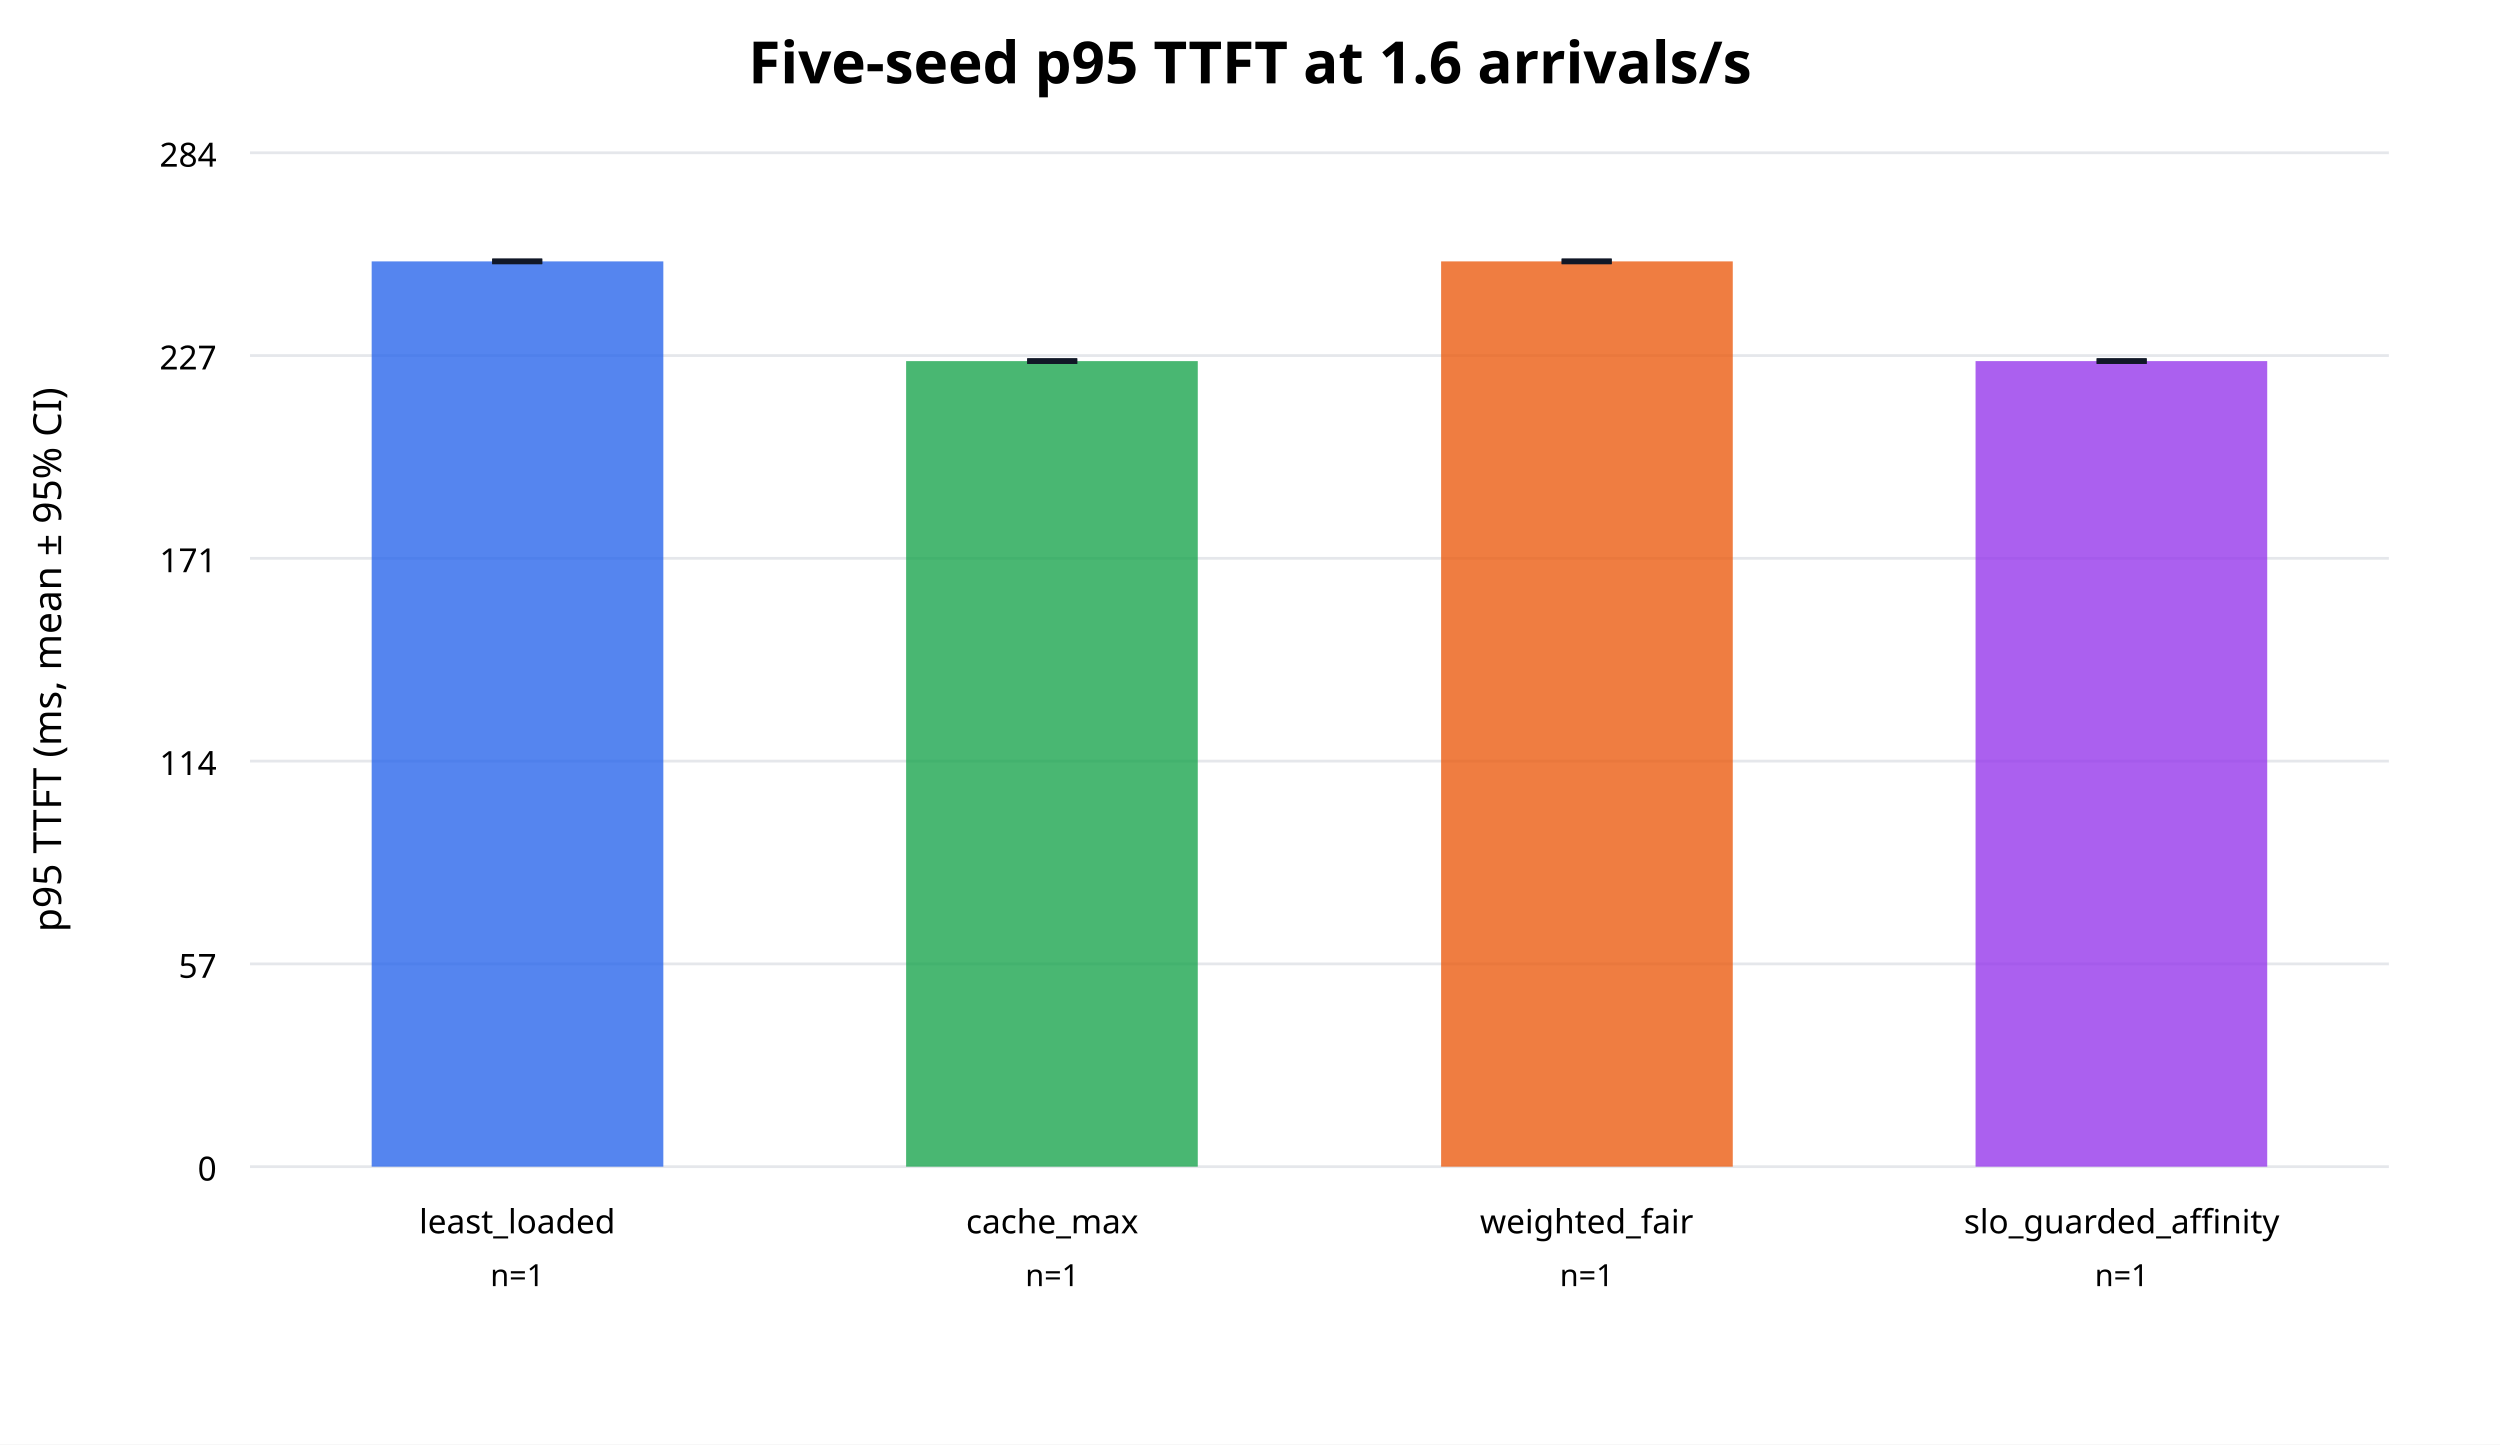
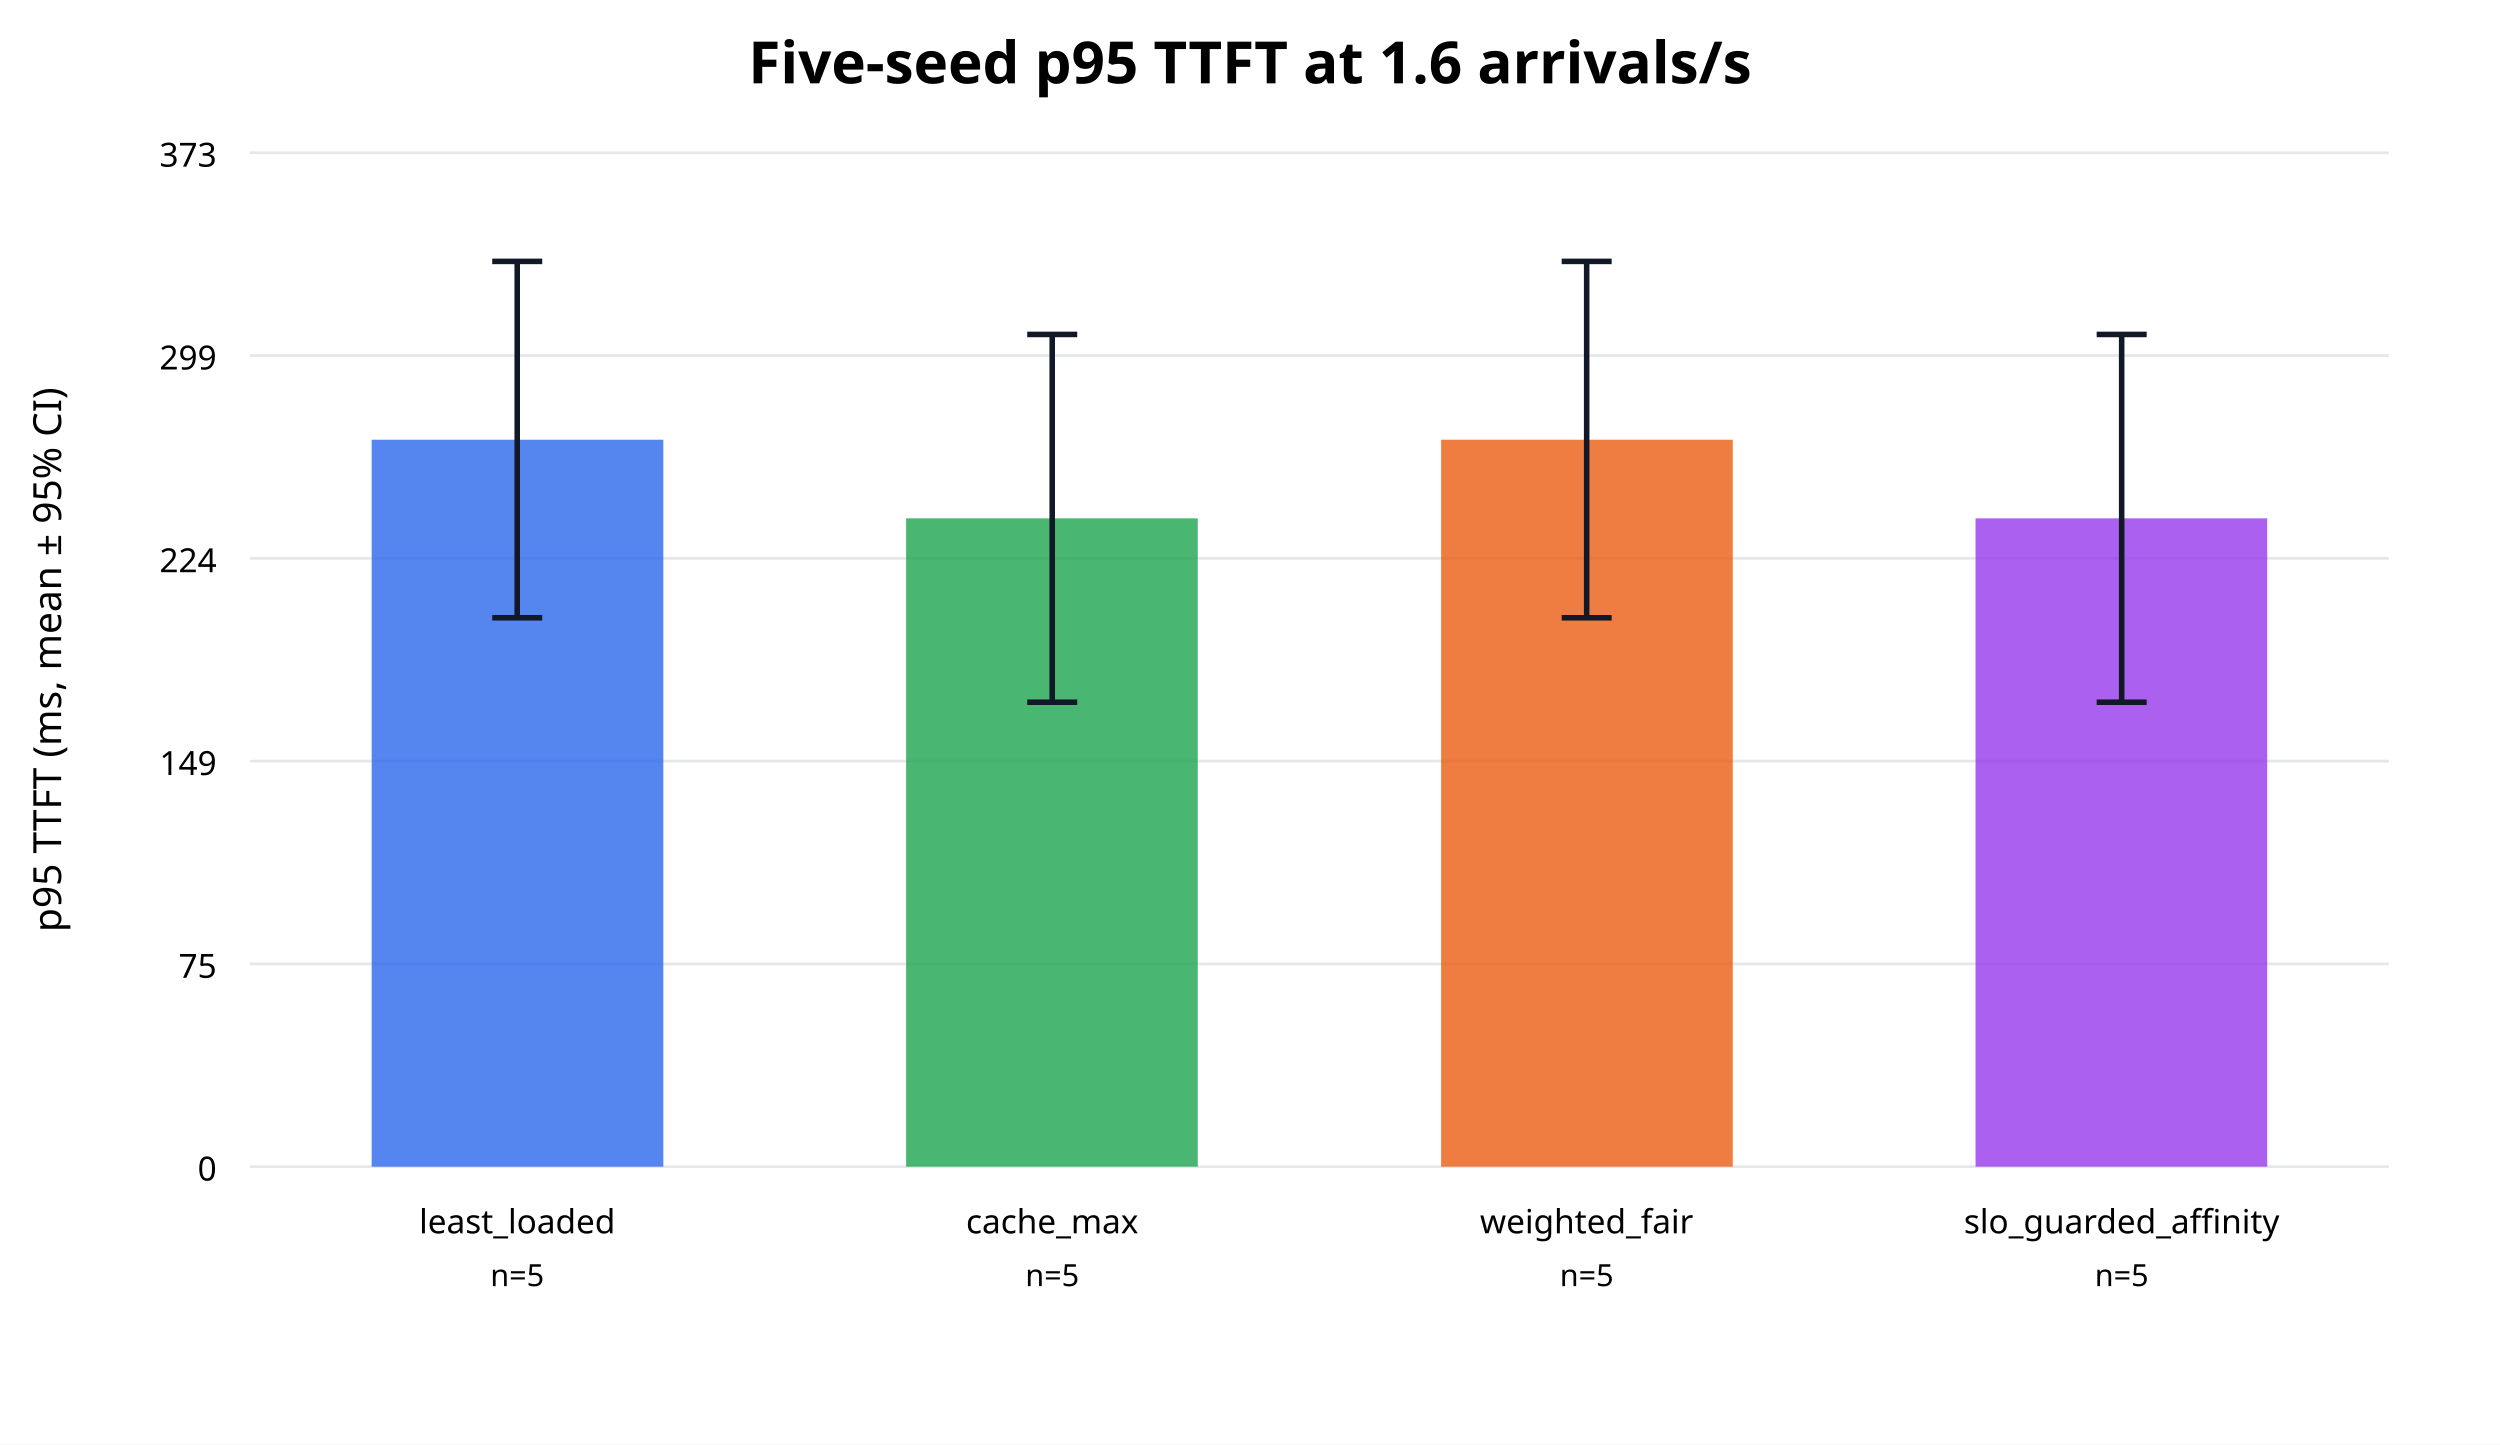
<svg xmlns="http://www.w3.org/2000/svg" width="900" height="520" viewBox="0 0 900 520">
  <rect width="100%" height="100%" fill="white" />
  <text x="450" y="30" text-anchor="middle" font-family="sans-serif" font-size="21" font-weight="600">Five-seed p95 TTFT at 1.6 arrivals/s</text>
  <line x1="90" y1="420.0" x2="860" y2="420.0" stroke="#e5e7eb" />
  <text x="78" y="425.0" text-anchor="end" font-family="sans-serif" font-size="12">0</text>
  <line x1="90" y1="347.0" x2="860" y2="347.0" stroke="#e5e7eb" />
-   <text x="78" y="352.0" text-anchor="end" font-family="sans-serif" font-size="12">57</text>
+   <text x="78" y="352.0" text-anchor="end" font-family="sans-serif" font-size="12">75</text>
  <line x1="90" y1="274.0" x2="860" y2="274.0" stroke="#e5e7eb" />
-   <text x="78" y="279.0" text-anchor="end" font-family="sans-serif" font-size="12">114</text>
+   <text x="78" y="279.0" text-anchor="end" font-family="sans-serif" font-size="12">149</text>
  <line x1="90" y1="201.0" x2="860" y2="201.0" stroke="#e5e7eb" />
-   <text x="78" y="206.0" text-anchor="end" font-family="sans-serif" font-size="12">171</text>
+   <text x="78" y="206.0" text-anchor="end" font-family="sans-serif" font-size="12">224</text>
  <line x1="90" y1="128.0" x2="860" y2="128.0" stroke="#e5e7eb" />
-   <text x="78" y="133.0" text-anchor="end" font-family="sans-serif" font-size="12">227</text>
+   <text x="78" y="133.0" text-anchor="end" font-family="sans-serif" font-size="12">299</text>
  <line x1="90" y1="55.0" x2="860" y2="55.0" stroke="#e5e7eb" />
-   <text x="78" y="60.0" text-anchor="end" font-family="sans-serif" font-size="12">284</text>
-   <rect x="133.8" y="94.1" width="105.0" height="325.9" fill="#2563eb" opacity="0.78" />
-   <line x1="186.2" y1="94.1" x2="186.2" y2="94.1" stroke="#111827" stroke-width="2" />
+   <text x="78" y="60.0" text-anchor="end" font-family="sans-serif" font-size="12">373</text>
+   <rect x="133.8" y="158.3" width="105.0" height="261.7" fill="#2563eb" opacity="0.78" />
+   <line x1="186.2" y1="94.1" x2="186.2" y2="222.4" stroke="#111827" stroke-width="2" />
  <line x1="177.2" y1="94.1" x2="195.2" y2="94.1" stroke="#111827" stroke-width="2" />
-   <line x1="177.2" y1="94.1" x2="195.2" y2="94.1" stroke="#111827" stroke-width="2" />
+   <line x1="177.2" y1="222.4" x2="195.2" y2="222.4" stroke="#111827" stroke-width="2" />
  <text x="186.2" y="444" text-anchor="middle" font-family="sans-serif" font-size="12">least_loaded</text>
-   <text x="186.2" y="463" text-anchor="middle" font-family="sans-serif" font-size="11">n=1</text>
-   <rect x="326.2" y="130.0" width="105.0" height="290.0" fill="#16a34a" opacity="0.78" />
-   <line x1="378.8" y1="130.0" x2="378.8" y2="130.0" stroke="#111827" stroke-width="2" />
-   <line x1="369.8" y1="130.0" x2="387.8" y2="130.0" stroke="#111827" stroke-width="2" />
-   <line x1="369.8" y1="130.0" x2="387.8" y2="130.0" stroke="#111827" stroke-width="2" />
+   <text x="186.2" y="463" text-anchor="middle" font-family="sans-serif" font-size="11">n=5</text>
+   <rect x="326.2" y="186.6" width="105.0" height="233.4" fill="#16a34a" opacity="0.78" />
+   <line x1="378.8" y1="120.4" x2="378.8" y2="252.8" stroke="#111827" stroke-width="2" />
+   <line x1="369.8" y1="120.4" x2="387.8" y2="120.4" stroke="#111827" stroke-width="2" />
+   <line x1="369.8" y1="252.8" x2="387.8" y2="252.8" stroke="#111827" stroke-width="2" />
  <text x="378.8" y="444" text-anchor="middle" font-family="sans-serif" font-size="12">cache_max</text>
-   <text x="378.8" y="463" text-anchor="middle" font-family="sans-serif" font-size="11">n=1</text>
-   <rect x="518.8" y="94.1" width="105.0" height="325.9" fill="#ea580c" opacity="0.78" />
-   <line x1="571.2" y1="94.1" x2="571.2" y2="94.1" stroke="#111827" stroke-width="2" />
+   <text x="378.8" y="463" text-anchor="middle" font-family="sans-serif" font-size="11">n=5</text>
+   <rect x="518.8" y="158.3" width="105.0" height="261.7" fill="#ea580c" opacity="0.78" />
+   <line x1="571.2" y1="94.1" x2="571.2" y2="222.4" stroke="#111827" stroke-width="2" />
  <line x1="562.2" y1="94.1" x2="580.2" y2="94.1" stroke="#111827" stroke-width="2" />
-   <line x1="562.2" y1="94.1" x2="580.2" y2="94.1" stroke="#111827" stroke-width="2" />
+   <line x1="562.2" y1="222.4" x2="580.2" y2="222.4" stroke="#111827" stroke-width="2" />
  <text x="571.2" y="444" text-anchor="middle" font-family="sans-serif" font-size="12">weighted_fair</text>
-   <text x="571.2" y="463" text-anchor="middle" font-family="sans-serif" font-size="11">n=1</text>
-   <rect x="711.2" y="130.0" width="105.0" height="290.0" fill="#9333ea" opacity="0.78" />
-   <line x1="763.8" y1="130.0" x2="763.8" y2="130.0" stroke="#111827" stroke-width="2" />
-   <line x1="754.8" y1="130.0" x2="772.8" y2="130.0" stroke="#111827" stroke-width="2" />
-   <line x1="754.8" y1="130.0" x2="772.8" y2="130.0" stroke="#111827" stroke-width="2" />
+   <text x="571.2" y="463" text-anchor="middle" font-family="sans-serif" font-size="11">n=5</text>
+   <rect x="711.2" y="186.6" width="105.0" height="233.4" fill="#9333ea" opacity="0.78" />
+   <line x1="763.8" y1="120.4" x2="763.8" y2="252.8" stroke="#111827" stroke-width="2" />
+   <line x1="754.8" y1="120.4" x2="772.8" y2="120.4" stroke="#111827" stroke-width="2" />
+   <line x1="754.8" y1="252.8" x2="772.8" y2="252.8" stroke="#111827" stroke-width="2" />
  <text x="763.8" y="444" text-anchor="middle" font-family="sans-serif" font-size="12">slo_guarded_affinity</text>
-   <text x="763.8" y="463" text-anchor="middle" font-family="sans-serif" font-size="11">n=1</text>
+   <text x="763.8" y="463" text-anchor="middle" font-family="sans-serif" font-size="11">n=5</text>
  <text x="22" y="237.5" transform="rotate(-90 22 237.5)" text-anchor="middle" font-family="sans-serif" font-size="14">p95 TTFT (ms, mean ± 95% CI)</text>
</svg>
